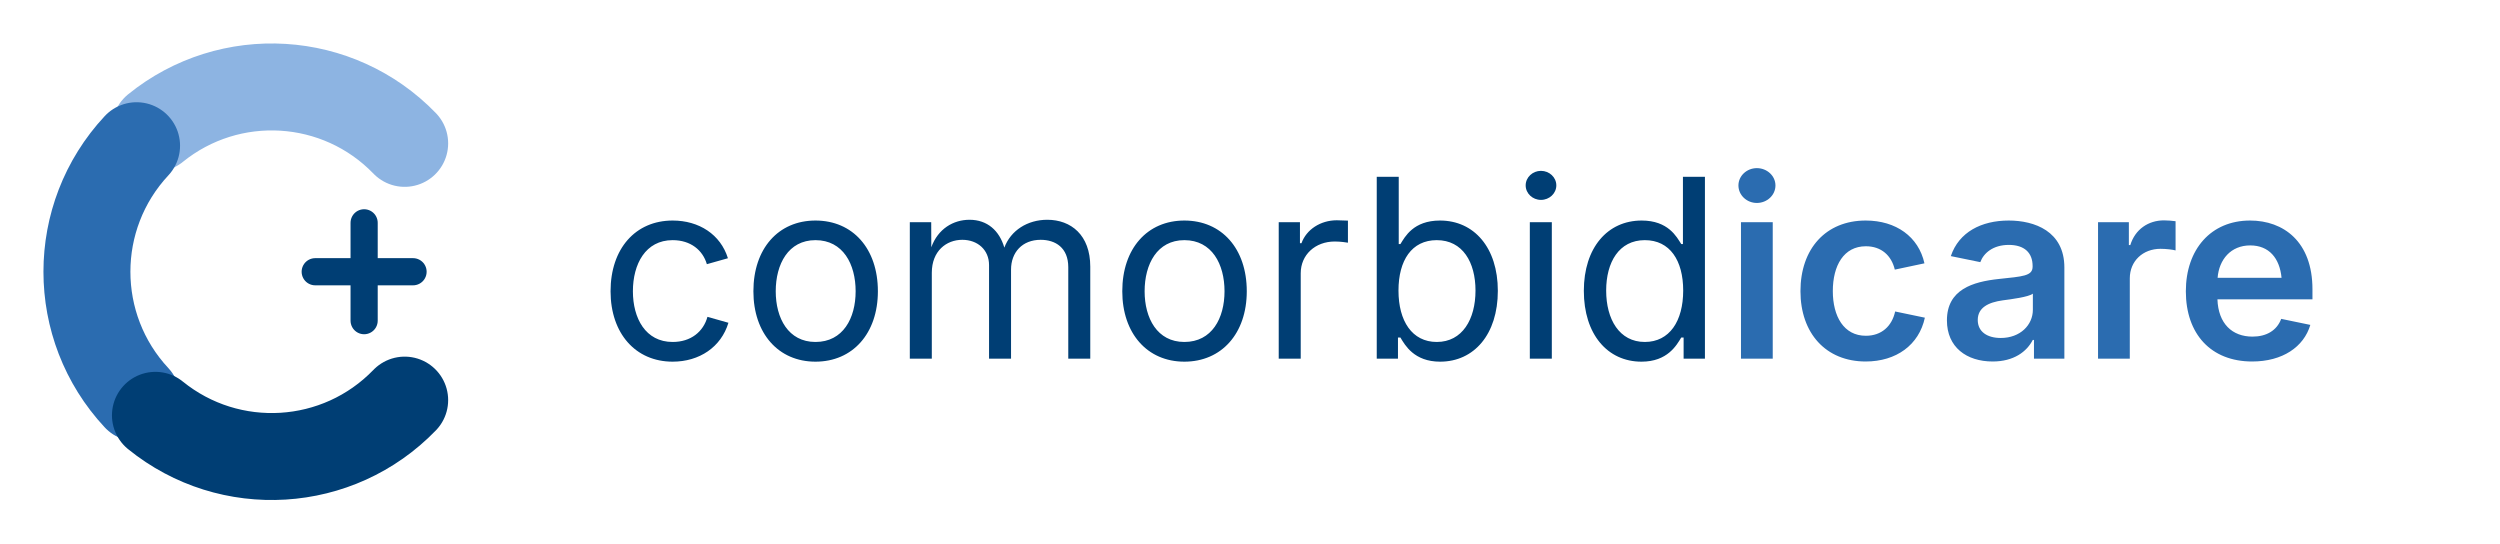
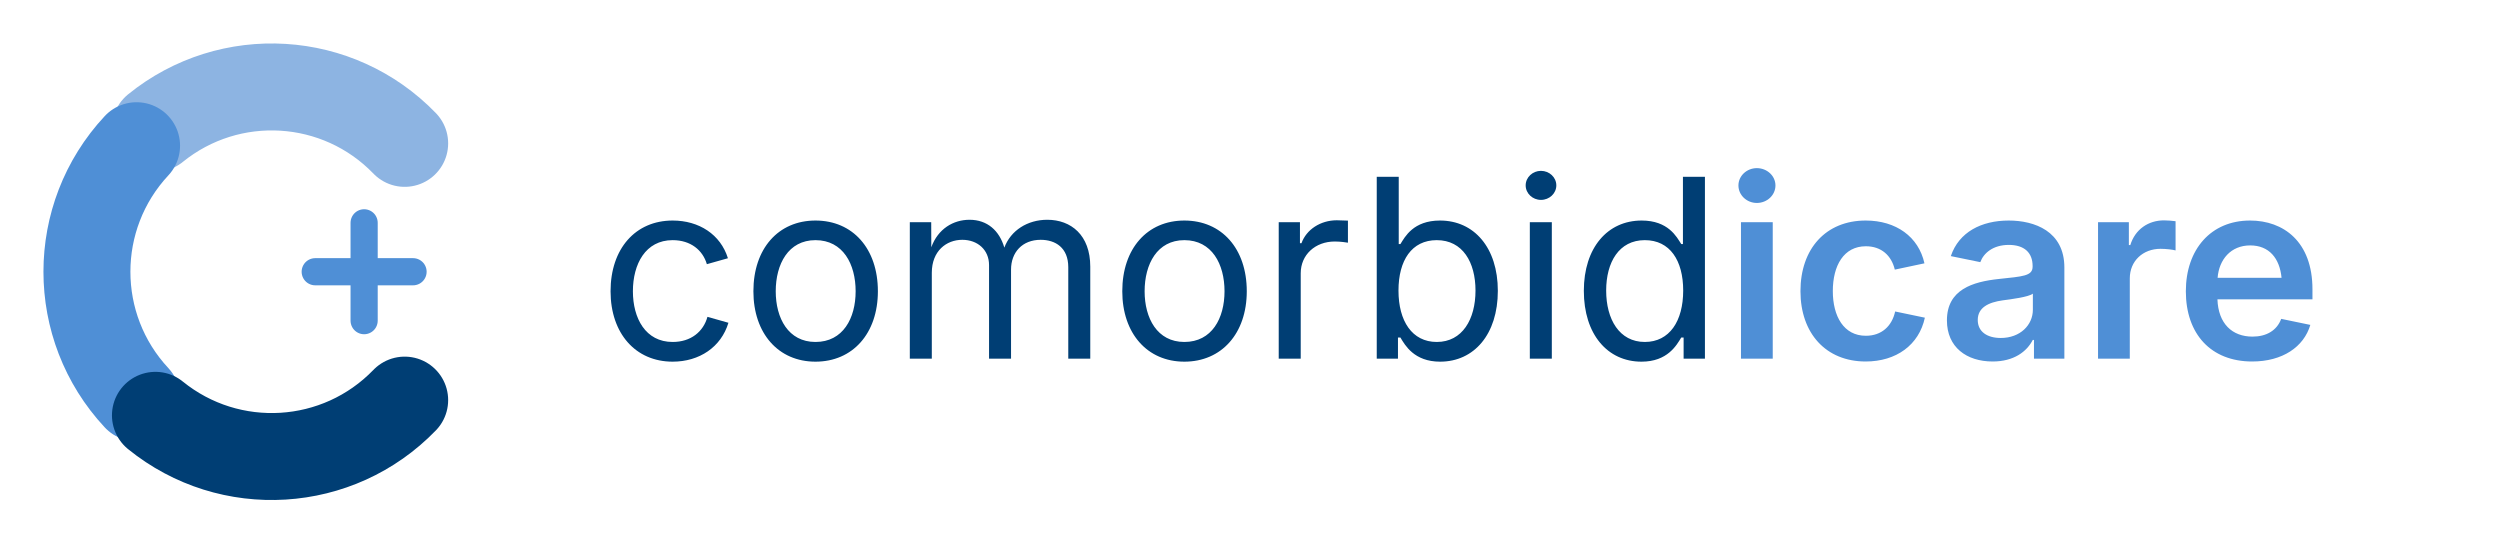
<svg xmlns="http://www.w3.org/2000/svg" viewBox="0 0 460 100" width="460" height="100" role="img" aria-label="comorbidicare">
  <g fill="none" stroke-width="16" stroke-linecap="round">
    <path d="M74.46 26.38 A34 34 0 0 0 28.60 23.58" stroke="#8DB4E2" />
-     <path d="M25.13 26.81 A34 34 0 0 0 25.13 73.19" stroke="#2B6CB0" />
+     <path d="M25.13 26.81 A34 34 0 0 0 25.13 73.19" stroke="#4F8FD6" />
    <path d="M28.60 76.42 A34 34 0 0 0 74.46 73.62" stroke="#003E74" />
  </g>
-   <path d="M67 41 V59 M58 50 H76" stroke="#003E74" stroke-width="5" stroke-linecap="round" fill="none" />
-   <text x="110" y="66" textLength="335" lengthAdjust="spacingAndGlyphs" font-family="Inter, 'Helvetica Neue', Helvetica, Arial, sans-serif" font-size="46" fill="#003E74">comorbid<tspan font-weight="600" fill="#2B6CB0">icare</tspan>
+   <path d="M67 41 V59 M58 50 H76" stroke="#4F8FD6" stroke-width="5" stroke-linecap="round" fill="none" />
+   <text x="110" y="66" textLength="335" lengthAdjust="spacingAndGlyphs" font-family="Inter, 'Helvetica Neue', Helvetica, Arial, sans-serif" font-size="46" fill="#003E74">comorbid<tspan font-weight="600" fill="#4F8FD6">icare</tspan>
  </text>
</svg>
